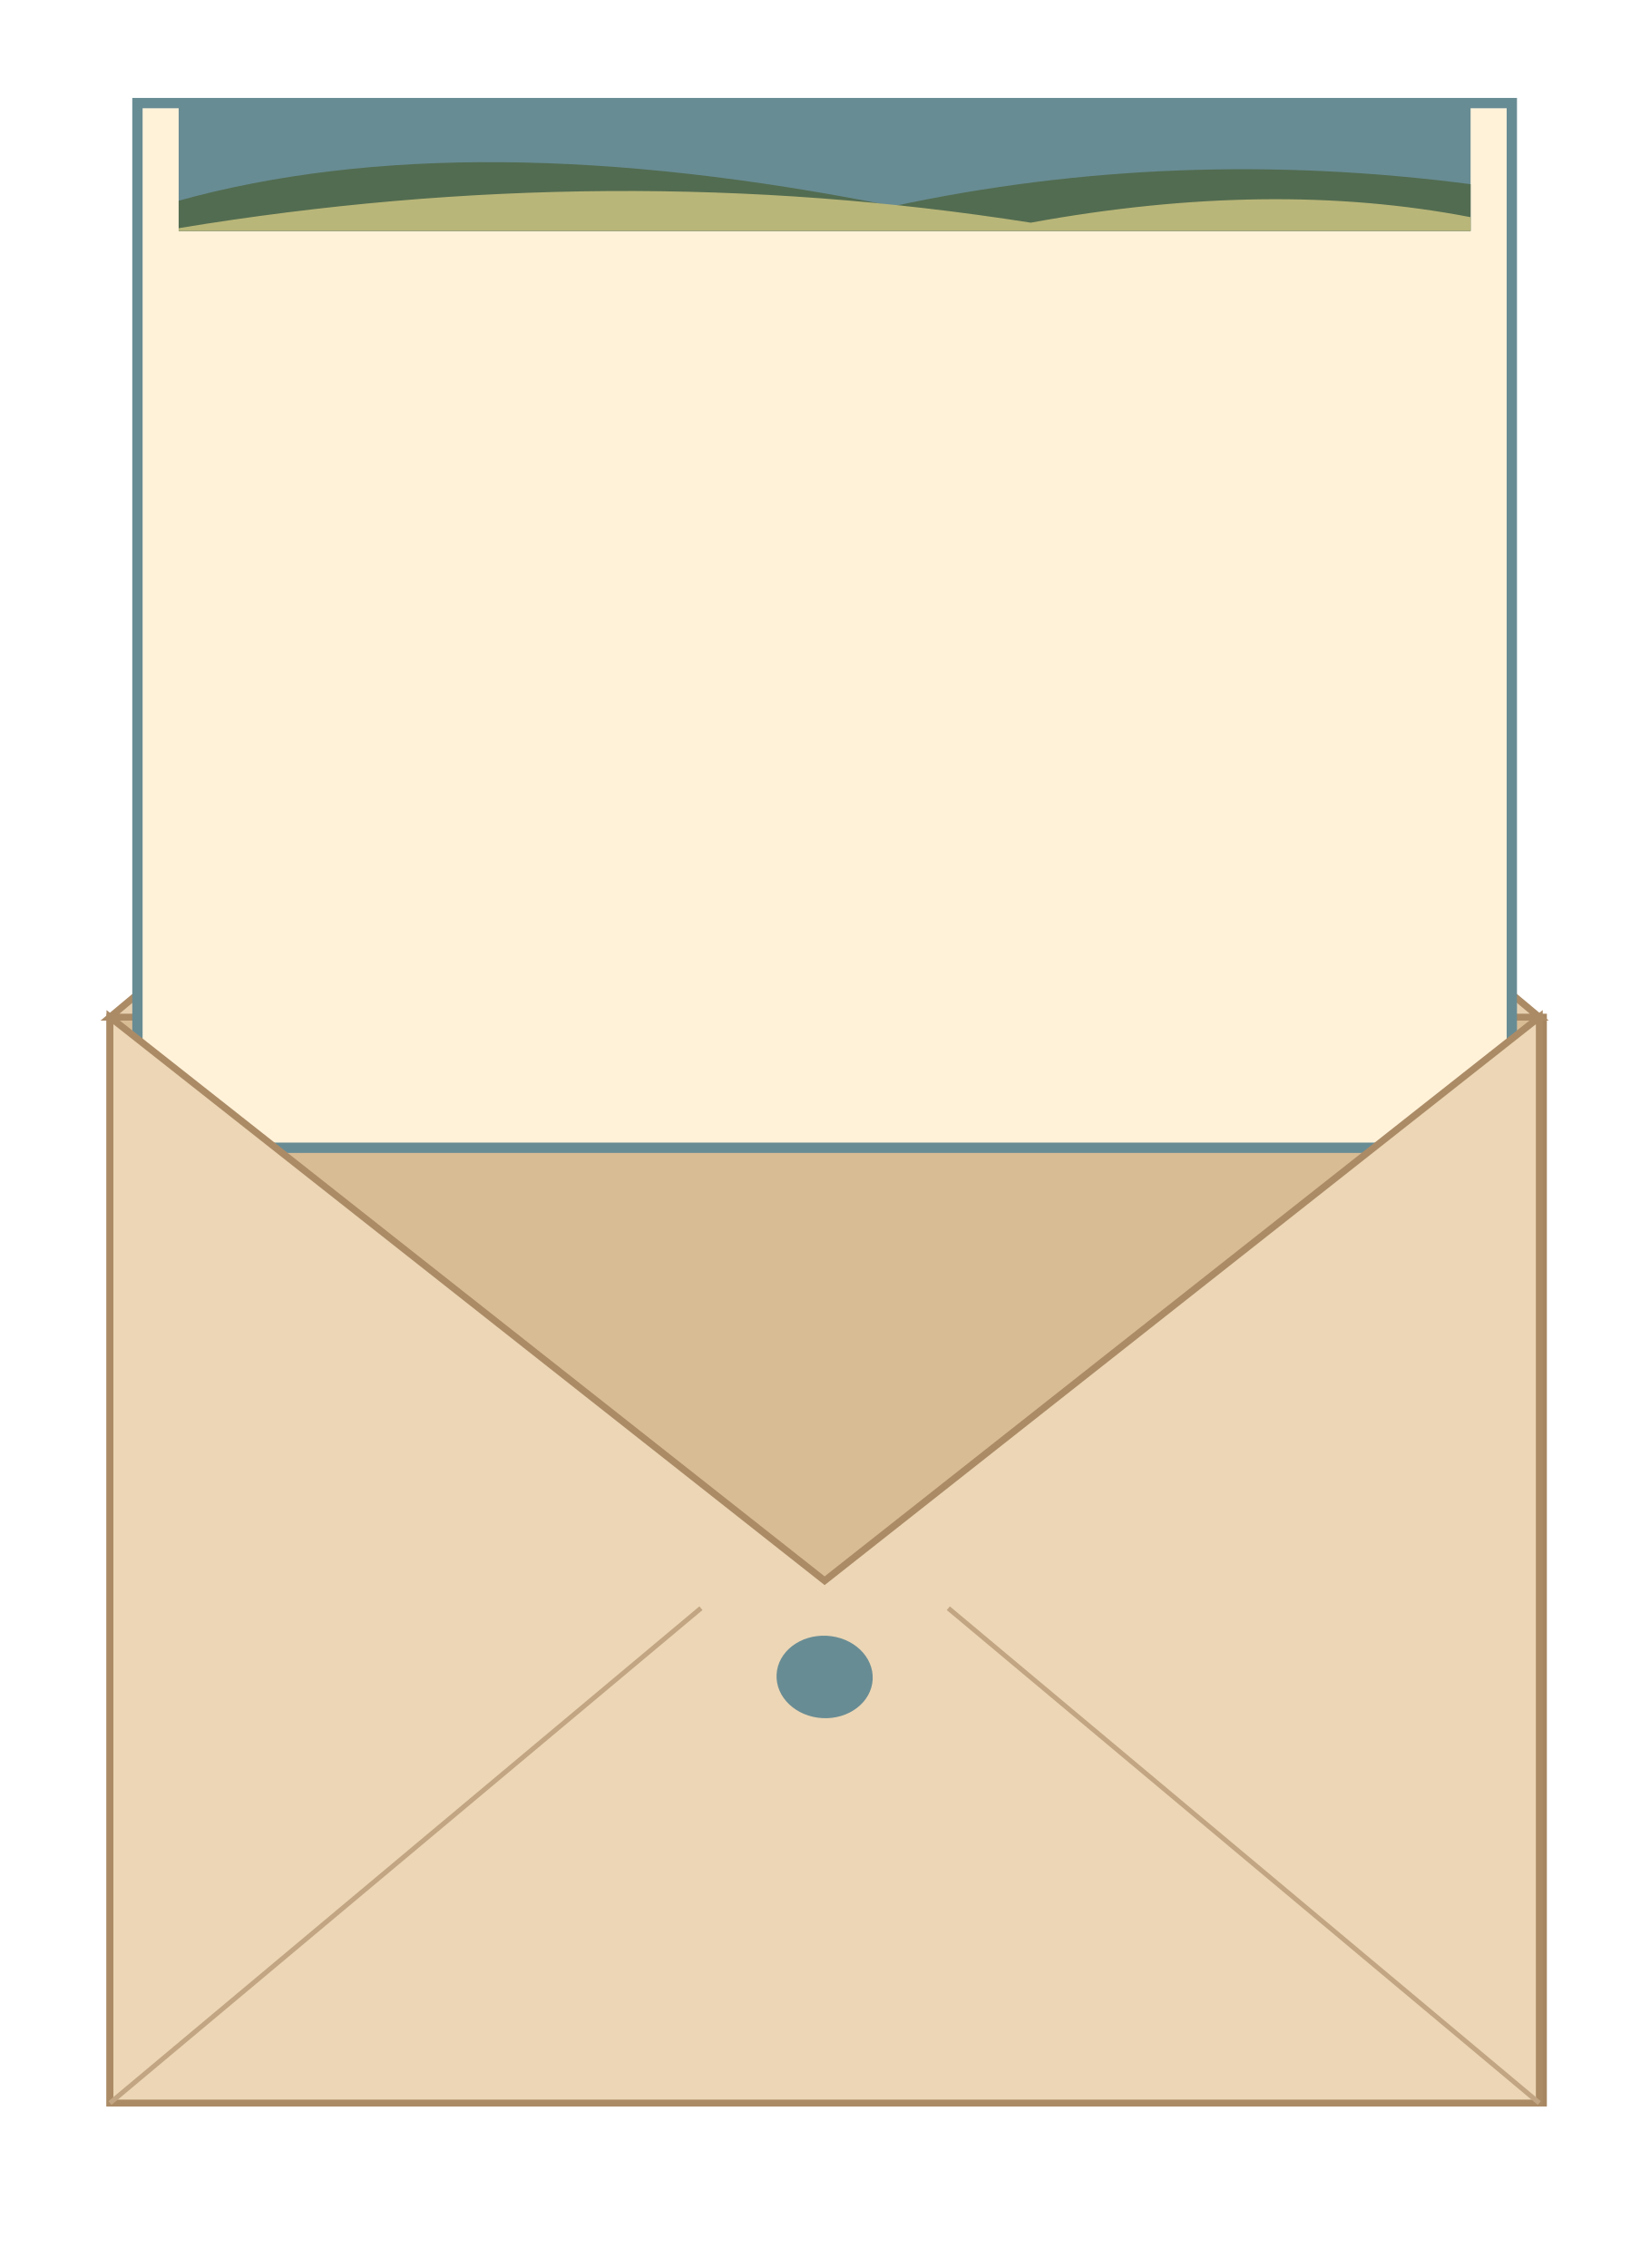
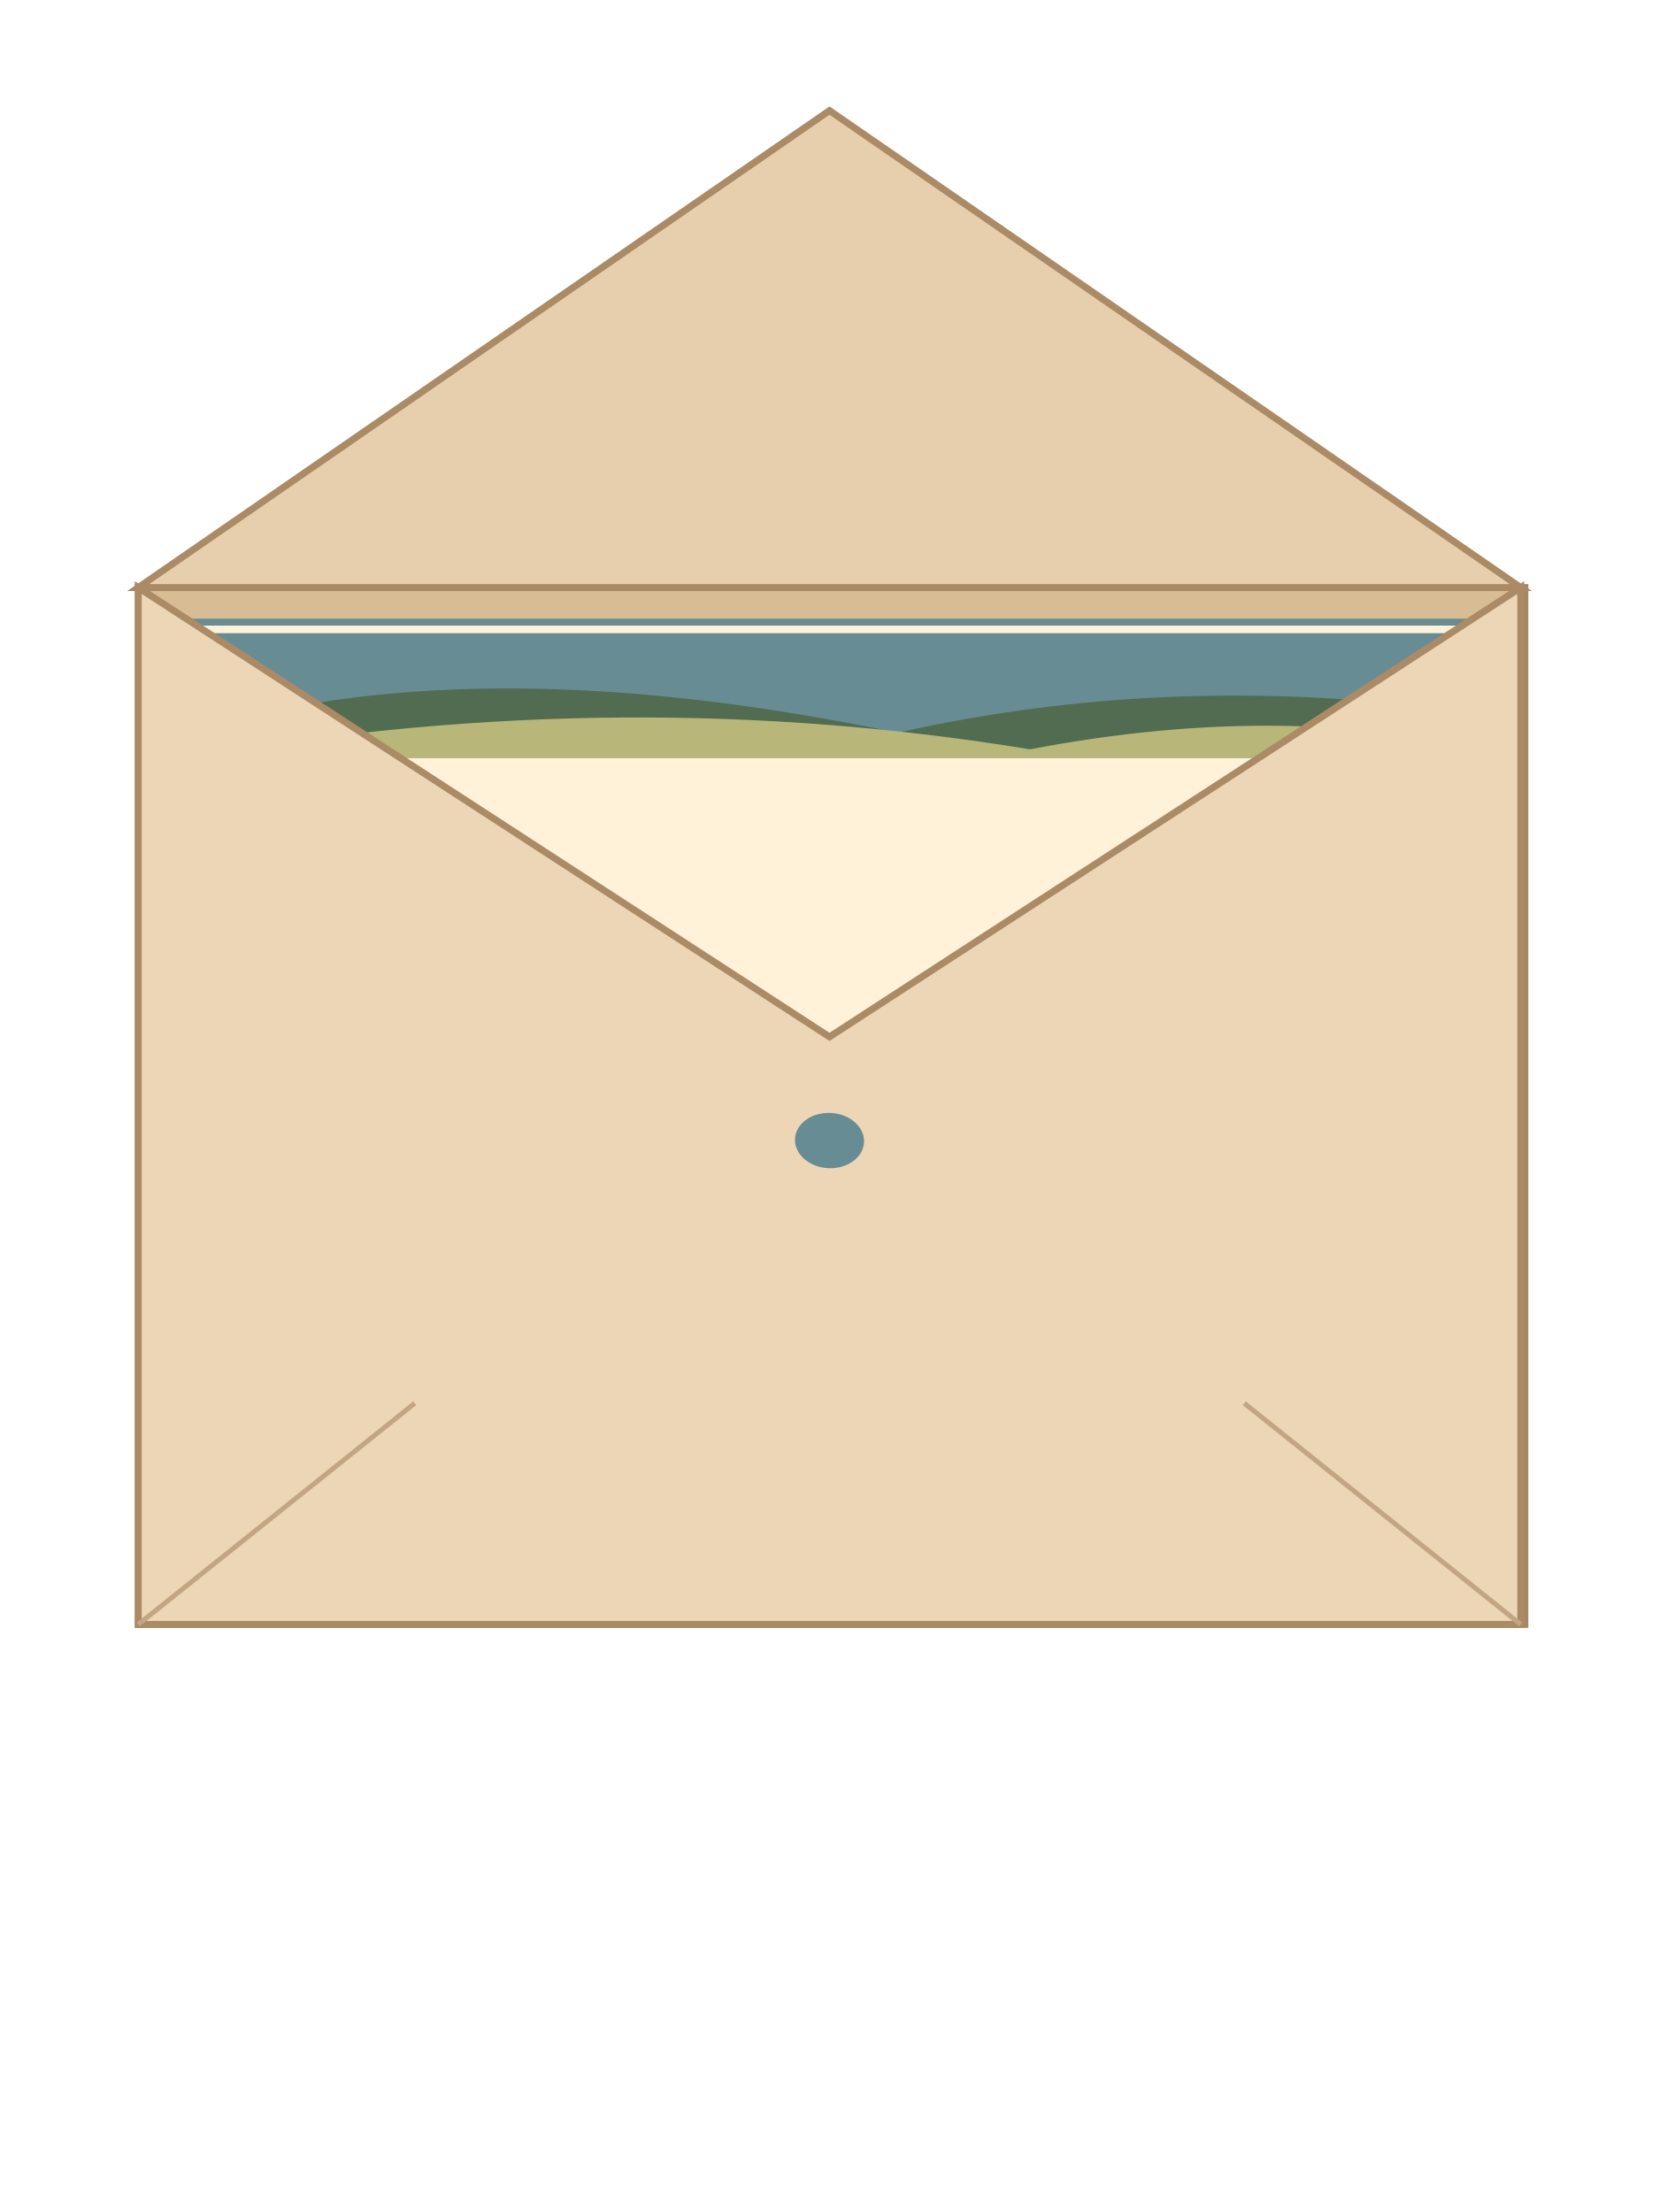
- <svg xmlns="http://www.w3.org/2000/svg" viewBox="0 0 240 330" preserveAspectRatio="xMidYMid meet" opacity="1" aria-hidden="true" focusable="false">
+ <svg xmlns="http://www.w3.org/2000/svg" viewBox="0 -60 240 320" preserveAspectRatio="xMidYMid meet" opacity="1" aria-hidden="true" focusable="false">
  <g data-theme-part="back">
    <g data-visual-axis="silhouette" data-visual-value="3">
-       <rect x="16" y="148" width="208.6" height="158" fill="#d8bc94" stroke="#a78762" stroke-width="1" />
-     </g>
-   </g>
-   <g data-theme-part="flap">
-     <g data-visual-axis="envelope" data-visual-value="3">
-       <path d="M16 148L120 61L224 148Z" fill="#e7cfae" stroke="#ab8b66" stroke-width="1" />
+       <rect x="20" y="25" width="200.6" height="150" fill="#d8bc94" stroke="#a78762" stroke-width="1" />
    </g>
  </g>
  <g data-theme-part="card">
    <g data-visual-axis="palette" data-visual-value="4">
-       <rect x="20" y="15" width="200" height="152" fill="#fff2d9" stroke="#688c94" stroke-width="1.5" />
+       <rect x="25" y="30" width="190" height="140" fill="#fff2d9" stroke="#688c94" stroke-width="1" />
    </g>
-     <g data-visual-axis="landscape" data-visual-value="2" transform="translate(0 4) scale(1 .4)">
+     <g data-visual-axis="landscape" data-visual-value="2" transform="translate(5 20) scale(.96 .4)">
      <rect x="26" y="29" width="188" height="45" fill="#688c94" />
      <path d="M26 63Q68 34 130 65Q171 43 214 57V74H26Z" fill="#526c51" />
      <path d="M26 73Q89 47 150 71Q185 55 214 69V74H26Z" fill="#b9b679" />
    </g>
  </g>
  <g data-theme-part="front">
-     <path d="M16 148L120 230L224 148V306H16Z" fill="#ecd6b5" stroke="#ab8b66" stroke-width="1" />
-     <path d="M16 306L102 234M224 306L138 234" fill="none" stroke="#c2a582" stroke-width=".7" />
+     <path d="M20 25L120 90L220 25V175H20Z" fill="#ecd6b5" stroke="#ab8b66" stroke-width="1" />
+     <path d="M20 175L60 143M220 175L180 143" fill="none" stroke="#c2a582" stroke-width=".7" />
    <g data-visual-axis="postage" data-visual-value="0">
-       <g data-visual-axis="orientation" data-visual-value="6" transform="rotate(3 120 244)">
-         <ellipse cx="120" cy="244" rx="7.0" ry="6.0" fill="#688c94" />
+       <g data-visual-axis="orientation" data-visual-value="6" transform="rotate(3 120 105)">
+         <ellipse cx="120" cy="105" rx="5.0" ry="4.0" fill="#688c94" />
      </g>
    </g>
  </g>
-   <rect x="31" y="42" width="178" height="112" fill="none" data-theme-content-area="content" />
+   <g data-theme-part="flap">
+     <g data-visual-axis="envelope" data-visual-value="3">
+       <path d="M20 25L120 -44L220 25Z" fill="#e7cfae" stroke="#ab8b66" stroke-width="1" />
+     </g>
+   </g>
+   <rect x="55" y="108" width="130" height="58" fill="none" data-theme-carrier-title-area="title" />
+   <rect x="36" y="58" width="168" height="103" fill="none" data-theme-content-area="content" />
</svg>
